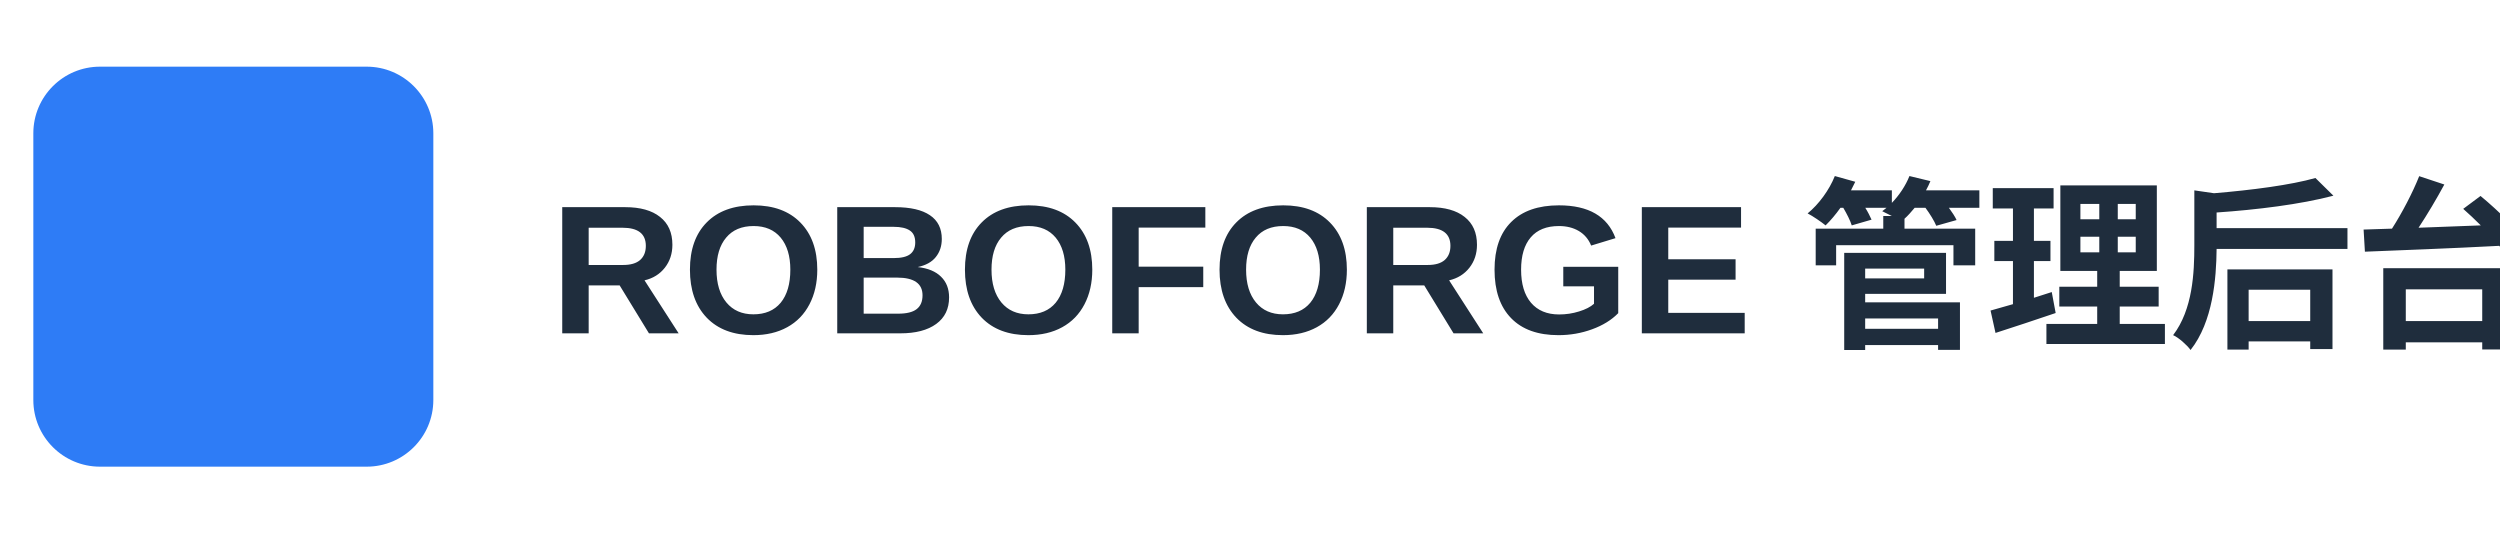
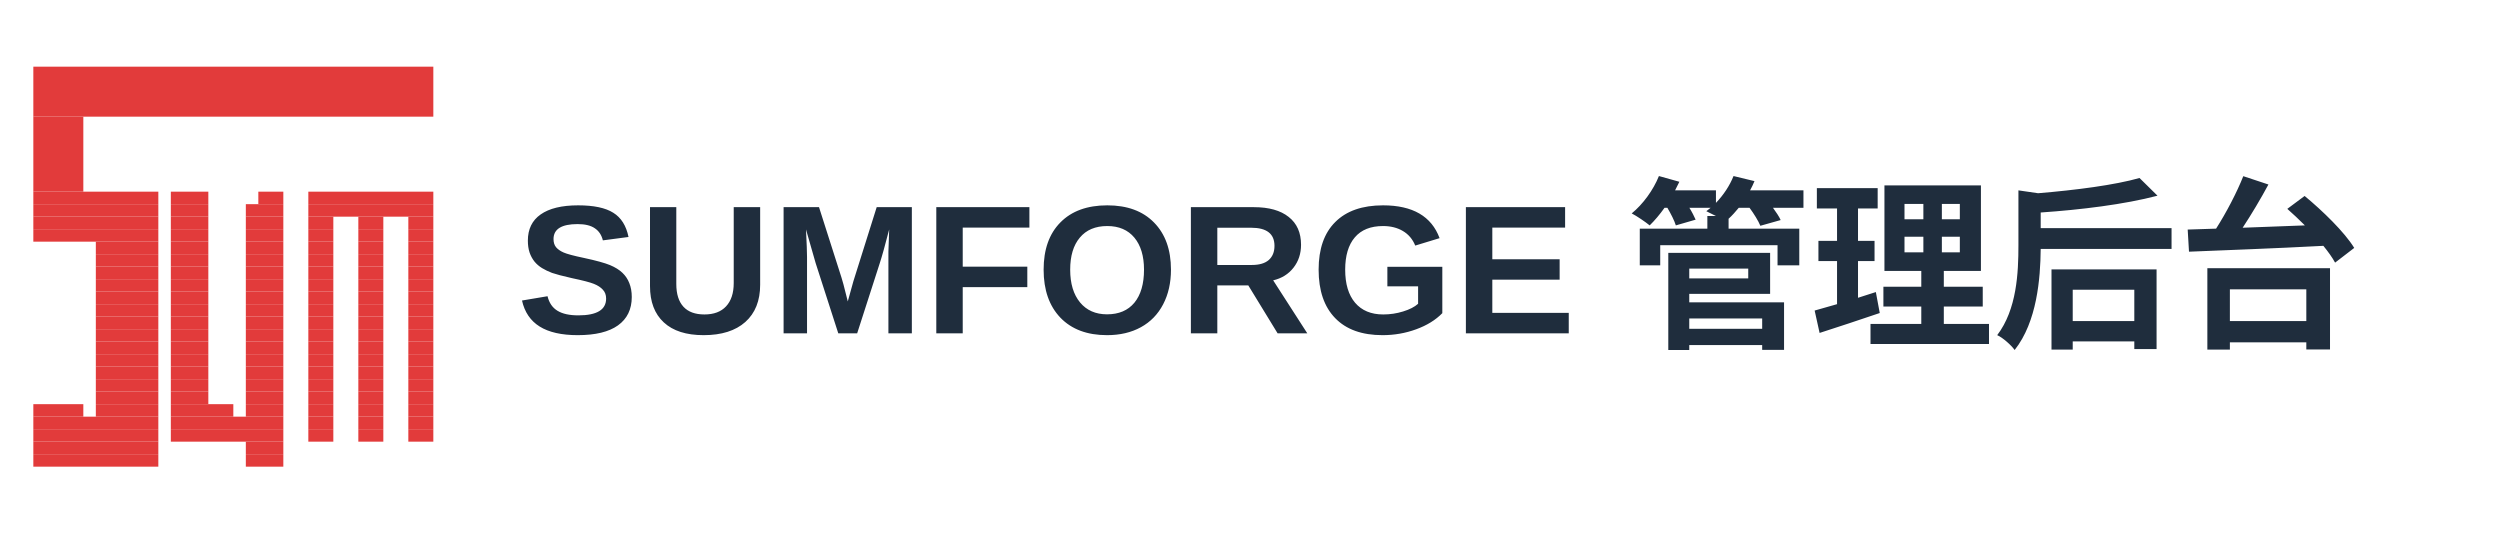
<svg xmlns="http://www.w3.org/2000/svg" width="300" height="64" viewBox="0 0 300 64">
-   <rect x="4" y="8" width="48" height="48" rx="8" fill="#2E7CF6" />
-   <text x="66" y="40" font-family="Arial" font-size="22" font-weight="bold" fill="#1F2D3D">ROBOFORGE 管理后台</text>
+   <g transform="translate(4,8) scale(1.5)">
+     <rect x="0" y="0" width="32" height="4" fill="#E23B3B" />
+     <rect x="0" y="4" width="4" height="6" fill="#E23B3B" />
+     <rect x="0" y="10" width="10" height="1" fill="#E23B3B" />
+     <rect x="11" y="10" width="3" height="1" fill="#E23B3B" />
+     <rect x="18" y="10" width="2" height="1" fill="#E23B3B" />
+     <rect x="22" y="10" width="10" height="1" fill="#E23B3B" />
+     <rect x="0" y="11" width="10" height="1" fill="#E23B3B" />
+     <rect x="11" y="11" width="3" height="1" fill="#E23B3B" />
+     <rect x="17" y="11" width="3" height="1" fill="#E23B3B" />
+     <rect x="22" y="11" width="10" height="1" fill="#E23B3B" />
+     <rect x="0" y="12" width="10" height="1" fill="#E23B3B" />
+     <rect x="11" y="12" width="3" height="1" fill="#E23B3B" />
+     <rect x="17" y="12" width="3" height="1" fill="#E23B3B" />
+     <rect x="22" y="12" width="2" height="1" fill="#E23B3B" />
+     <rect x="26" y="12" width="2" height="1" fill="#E23B3B" />
+     <rect x="30" y="12" width="2" height="1" fill="#E23B3B" />
+     <rect x="0" y="13" width="10" height="1" fill="#E23B3B" />
+     <rect x="11" y="13" width="3" height="1" fill="#E23B3B" />
+     <rect x="17" y="13" width="3" height="1" fill="#E23B3B" />
+     <rect x="22" y="13" width="2" height="1" fill="#E23B3B" />
+     <rect x="26" y="13" width="2" height="1" fill="#E23B3B" />
+     <rect x="30" y="13" width="2" height="1" fill="#E23B3B" />
+     <rect x="5" y="14" width="5" height="1" fill="#E23B3B" />
+     <rect x="11" y="14" width="3" height="1" fill="#E23B3B" />
+     <rect x="17" y="14" width="3" height="1" fill="#E23B3B" />
+     <rect x="22" y="14" width="2" height="1" fill="#E23B3B" />
+     <rect x="26" y="14" width="2" height="1" fill="#E23B3B" />
+     <rect x="30" y="14" width="2" height="1" fill="#E23B3B" />
+     <rect x="5" y="15" width="5" height="1" fill="#E23B3B" />
+     <rect x="11" y="15" width="3" height="1" fill="#E23B3B" />
+     <rect x="17" y="15" width="3" height="1" fill="#E23B3B" />
+     <rect x="22" y="15" width="2" height="1" fill="#E23B3B" />
+     <rect x="26" y="15" width="2" height="1" fill="#E23B3B" />
+     <rect x="30" y="15" width="2" height="1" fill="#E23B3B" />
+     <rect x="5" y="16" width="5" height="1" fill="#E23B3B" />
+     <rect x="11" y="16" width="3" height="1" fill="#E23B3B" />
+     <rect x="17" y="16" width="3" height="1" fill="#E23B3B" />
+     <rect x="22" y="16" width="2" height="1" fill="#E23B3B" />
+     <rect x="26" y="16" width="2" height="1" fill="#E23B3B" />
+     <rect x="30" y="16" width="2" height="1" fill="#E23B3B" />
+     <rect x="5" y="17" width="5" height="1" fill="#E23B3B" />
+     <rect x="11" y="17" width="3" height="1" fill="#E23B3B" />
+     <rect x="17" y="17" width="3" height="1" fill="#E23B3B" />
+     <rect x="22" y="17" width="2" height="1" fill="#E23B3B" />
+     <rect x="26" y="17" width="2" height="1" fill="#E23B3B" />
+     <rect x="30" y="17" width="2" height="1" fill="#E23B3B" />
+     <rect x="5" y="18" width="5" height="1" fill="#E23B3B" />
+     <rect x="11" y="18" width="3" height="1" fill="#E23B3B" />
+     <rect x="17" y="18" width="3" height="1" fill="#E23B3B" />
+     <rect x="22" y="18" width="2" height="1" fill="#E23B3B" />
+     <rect x="26" y="18" width="2" height="1" fill="#E23B3B" />
+     <rect x="30" y="18" width="2" height="1" fill="#E23B3B" />
+     <rect x="5" y="19" width="5" height="1" fill="#E23B3B" />
+     <rect x="11" y="19" width="3" height="1" fill="#E23B3B" />
+     <rect x="17" y="19" width="3" height="1" fill="#E23B3B" />
+     <rect x="22" y="19" width="2" height="1" fill="#E23B3B" />
+     <rect x="26" y="19" width="2" height="1" fill="#E23B3B" />
+     <rect x="30" y="19" width="2" height="1" fill="#E23B3B" />
+     <rect x="5" y="20" width="5" height="1" fill="#E23B3B" />
+     <rect x="11" y="20" width="3" height="1" fill="#E23B3B" />
+     <rect x="17" y="20" width="3" height="1" fill="#E23B3B" />
+     <rect x="22" y="20" width="2" height="1" fill="#E23B3B" />
+     <rect x="26" y="20" width="2" height="1" fill="#E23B3B" />
+     <rect x="30" y="20" width="2" height="1" fill="#E23B3B" />
+     <rect x="5" y="21" width="5" height="1" fill="#E23B3B" />
+     <rect x="11" y="21" width="3" height="1" fill="#E23B3B" />
+     <rect x="17" y="21" width="3" height="1" fill="#E23B3B" />
+     <rect x="22" y="21" width="2" height="1" fill="#E23B3B" />
+     <rect x="26" y="21" width="2" height="1" fill="#E23B3B" />
+     <rect x="30" y="21" width="2" height="1" fill="#E23B3B" />
+     <rect x="5" y="22" width="5" height="1" fill="#E23B3B" />
+     <rect x="11" y="22" width="3" height="1" fill="#E23B3B" />
+     <rect x="17" y="22" width="3" height="1" fill="#E23B3B" />
+     <rect x="22" y="22" width="2" height="1" fill="#E23B3B" />
+     <rect x="26" y="22" width="2" height="1" fill="#E23B3B" />
+     <rect x="30" y="22" width="2" height="1" fill="#E23B3B" />
+     <rect x="5" y="23" width="5" height="1" fill="#E23B3B" />
+     <rect x="11" y="23" width="3" height="1" fill="#E23B3B" />
+     <rect x="17" y="23" width="3" height="1" fill="#E23B3B" />
+     <rect x="22" y="23" width="2" height="1" fill="#E23B3B" />
+     <rect x="26" y="23" width="2" height="1" fill="#E23B3B" />
+     <rect x="30" y="23" width="2" height="1" fill="#E23B3B" />
+     <rect x="5" y="24" width="5" height="1" fill="#E23B3B" />
+     <rect x="11" y="24" width="3" height="1" fill="#E23B3B" />
+     <rect x="17" y="24" width="3" height="1" fill="#E23B3B" />
+     <rect x="22" y="24" width="2" height="1" fill="#E23B3B" />
+     <rect x="26" y="24" width="2" height="1" fill="#E23B3B" />
+     <rect x="30" y="24" width="2" height="1" fill="#E23B3B" />
+     <rect x="5" y="25" width="5" height="1" fill="#E23B3B" />
+     <rect x="11" y="25" width="3" height="1" fill="#E23B3B" />
+     <rect x="17" y="25" width="3" height="1" fill="#E23B3B" />
+     <rect x="22" y="25" width="2" height="1" fill="#E23B3B" />
+     <rect x="26" y="25" width="2" height="1" fill="#E23B3B" />
+     <rect x="30" y="25" width="2" height="1" fill="#E23B3B" />
+     <rect x="5" y="26" width="5" height="1" fill="#E23B3B" />
+     <rect x="11" y="26" width="3" height="1" fill="#E23B3B" />
+     <rect x="17" y="26" width="3" height="1" fill="#E23B3B" />
+     <rect x="22" y="26" width="2" height="1" fill="#E23B3B" />
+     <rect x="26" y="26" width="2" height="1" fill="#E23B3B" />
+     <rect x="30" y="26" width="2" height="1" fill="#E23B3B" />
+     <rect x="0" y="27" width="4" height="1" fill="#E23B3B" />
+     <rect x="5" y="27" width="5" height="1" fill="#E23B3B" />
+     <rect x="11" y="27" width="5" height="1" fill="#E23B3B" />
+     <rect x="17" y="27" width="3" height="1" fill="#E23B3B" />
+     <rect x="22" y="27" width="2" height="1" fill="#E23B3B" />
+     <rect x="26" y="27" width="2" height="1" fill="#E23B3B" />
+     <rect x="30" y="27" width="2" height="1" fill="#E23B3B" />
+     <rect x="0" y="28" width="10" height="1" fill="#E23B3B" />
+     <rect x="11" y="28" width="9" height="1" fill="#E23B3B" />
+     <rect x="22" y="28" width="2" height="1" fill="#E23B3B" />
+     <rect x="26" y="28" width="2" height="1" fill="#E23B3B" />
+     <rect x="30" y="28" width="2" height="1" fill="#E23B3B" />
+     <rect x="0" y="29" width="10" height="1" fill="#E23B3B" />
+     <rect x="11" y="29" width="9" height="1" fill="#E23B3B" />
+     <rect x="22" y="29" width="2" height="1" fill="#E23B3B" />
+     <rect x="26" y="29" width="2" height="1" fill="#E23B3B" />
+     <rect x="30" y="29" width="2" height="1" fill="#E23B3B" />
+     <rect x="0" y="30" width="10" height="1" fill="#E23B3B" />
+     <rect x="17" y="30" width="3" height="1" fill="#E23B3B" />
+     <rect x="0" y="31" width="10" height="1" fill="#E23B3B" />
+     <rect x="17" y="31" width="3" height="1" fill="#E23B3B" />
+   </g>
+   <text x="62" y="40" font-family="Arial" font-size="22" font-weight="bold" fill="#1F2D3D">SUMFORGE 管理后台</text>
</svg>
